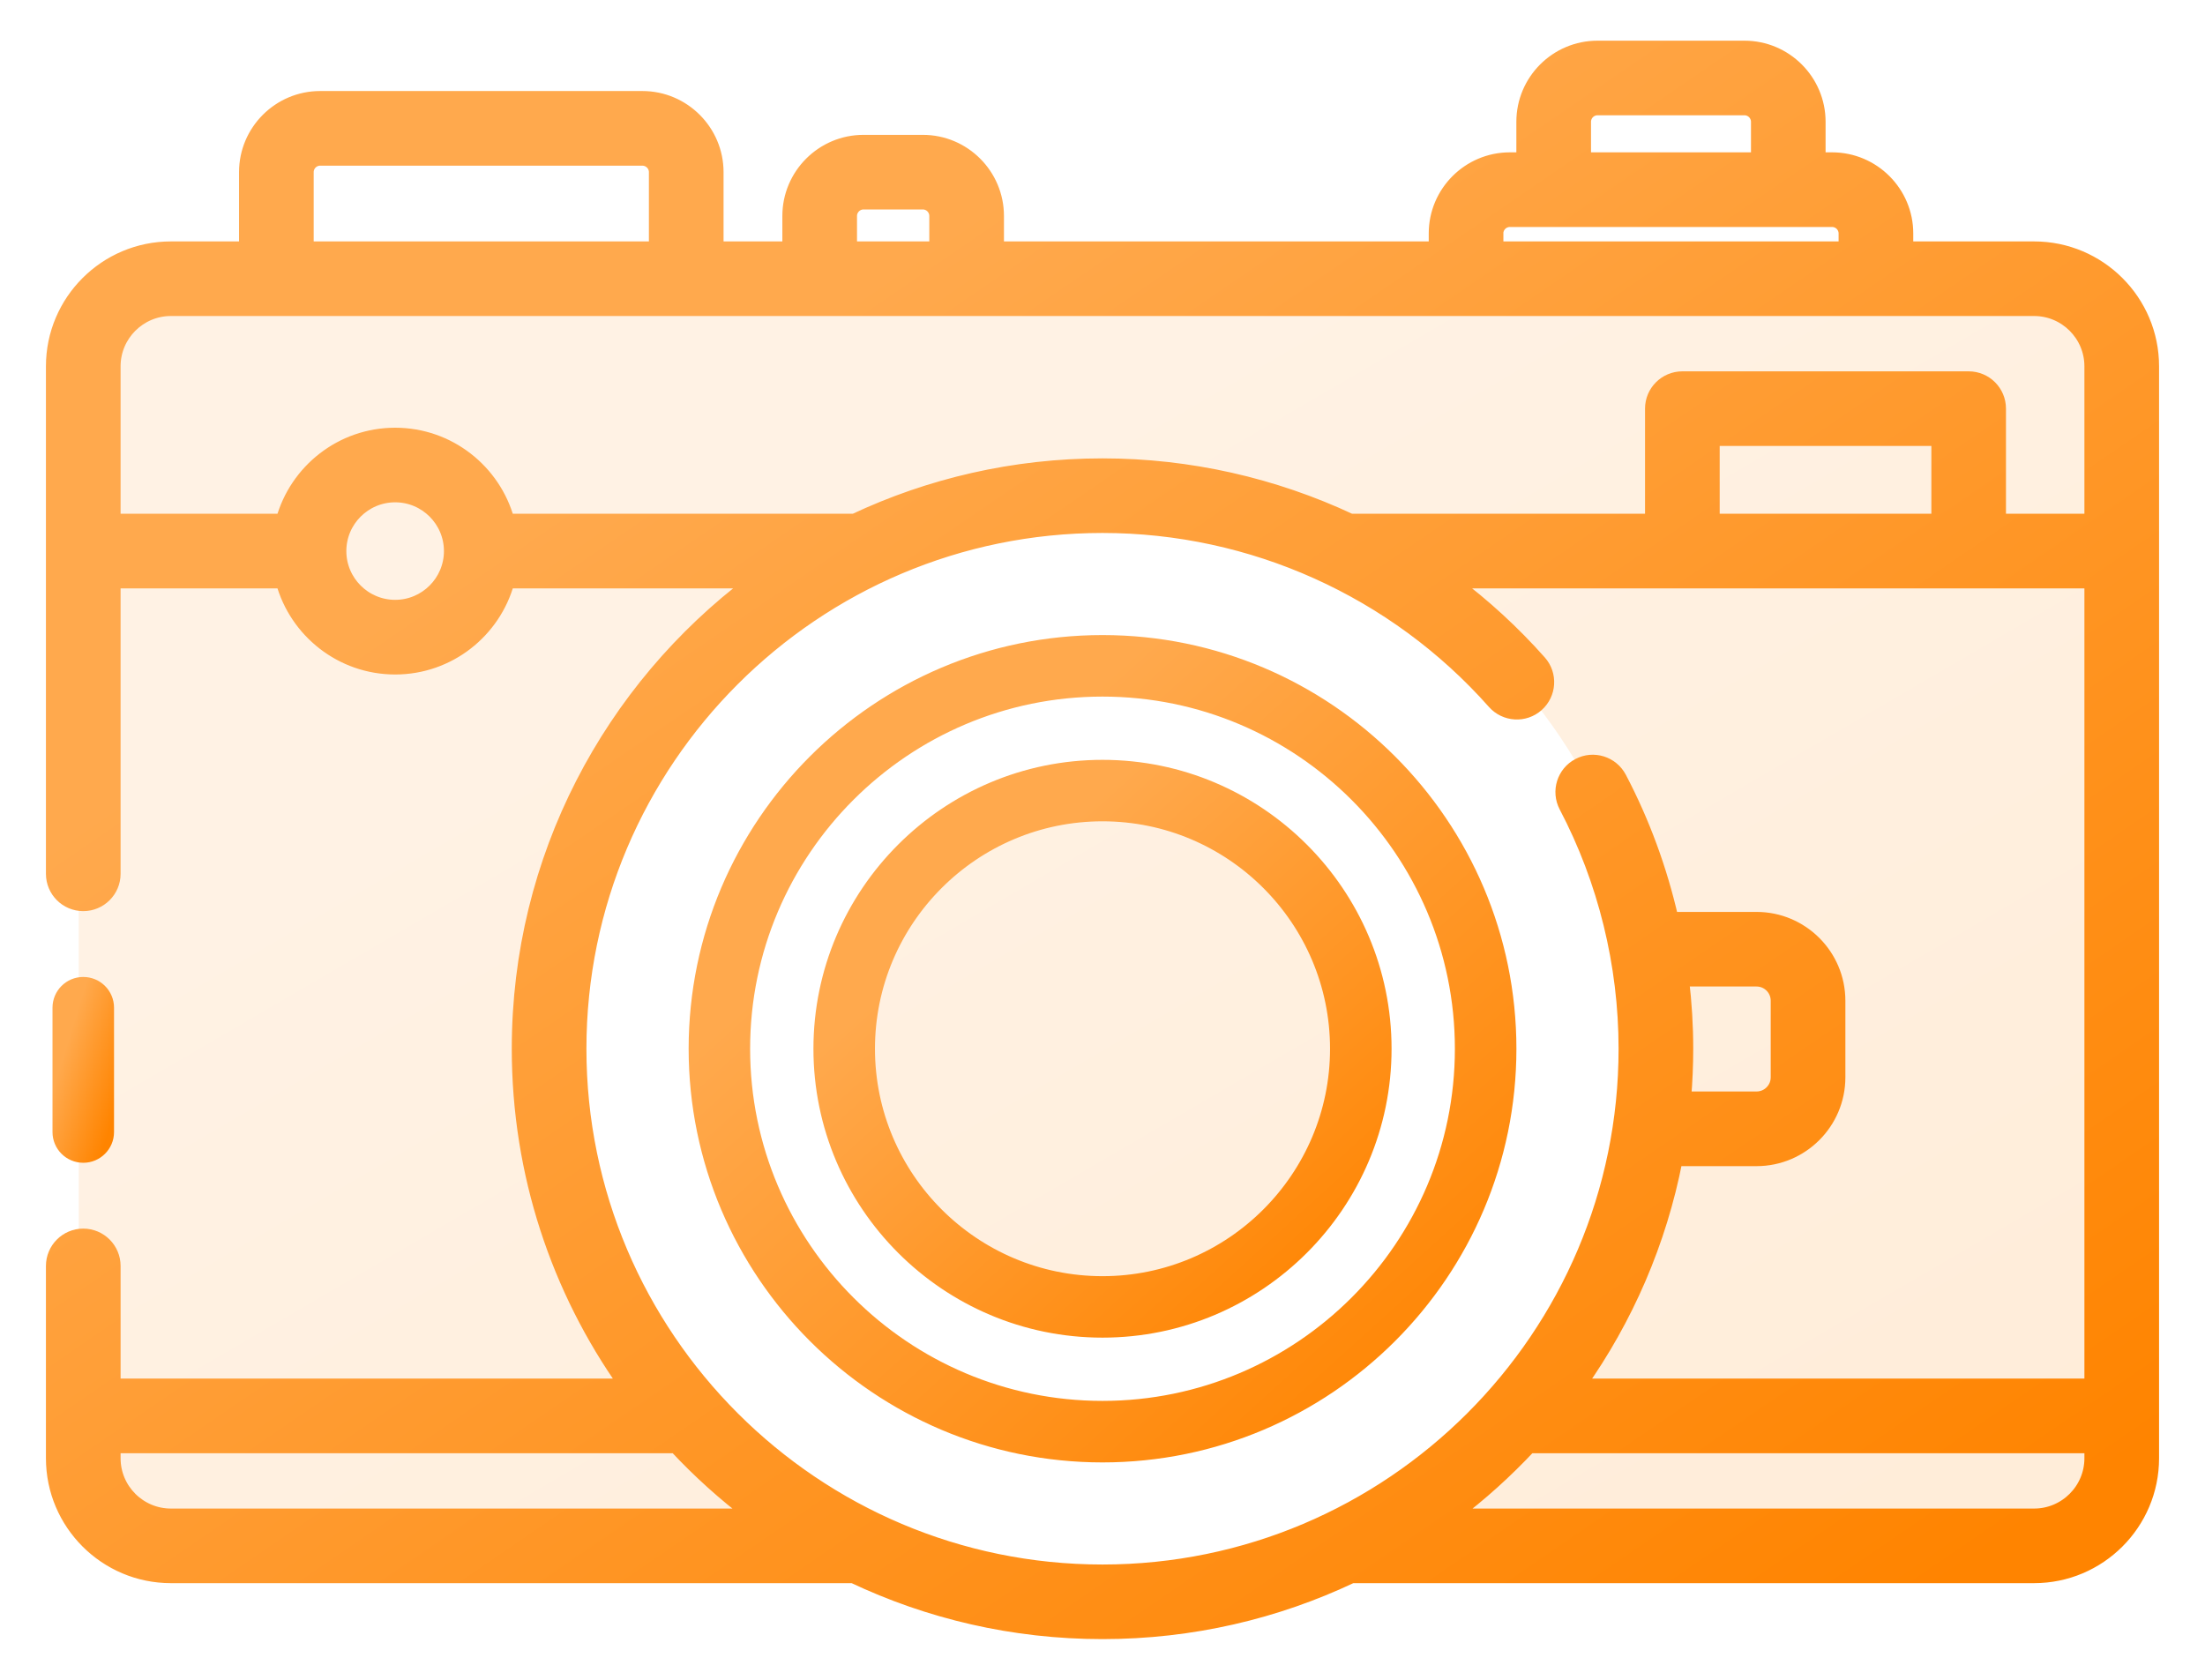
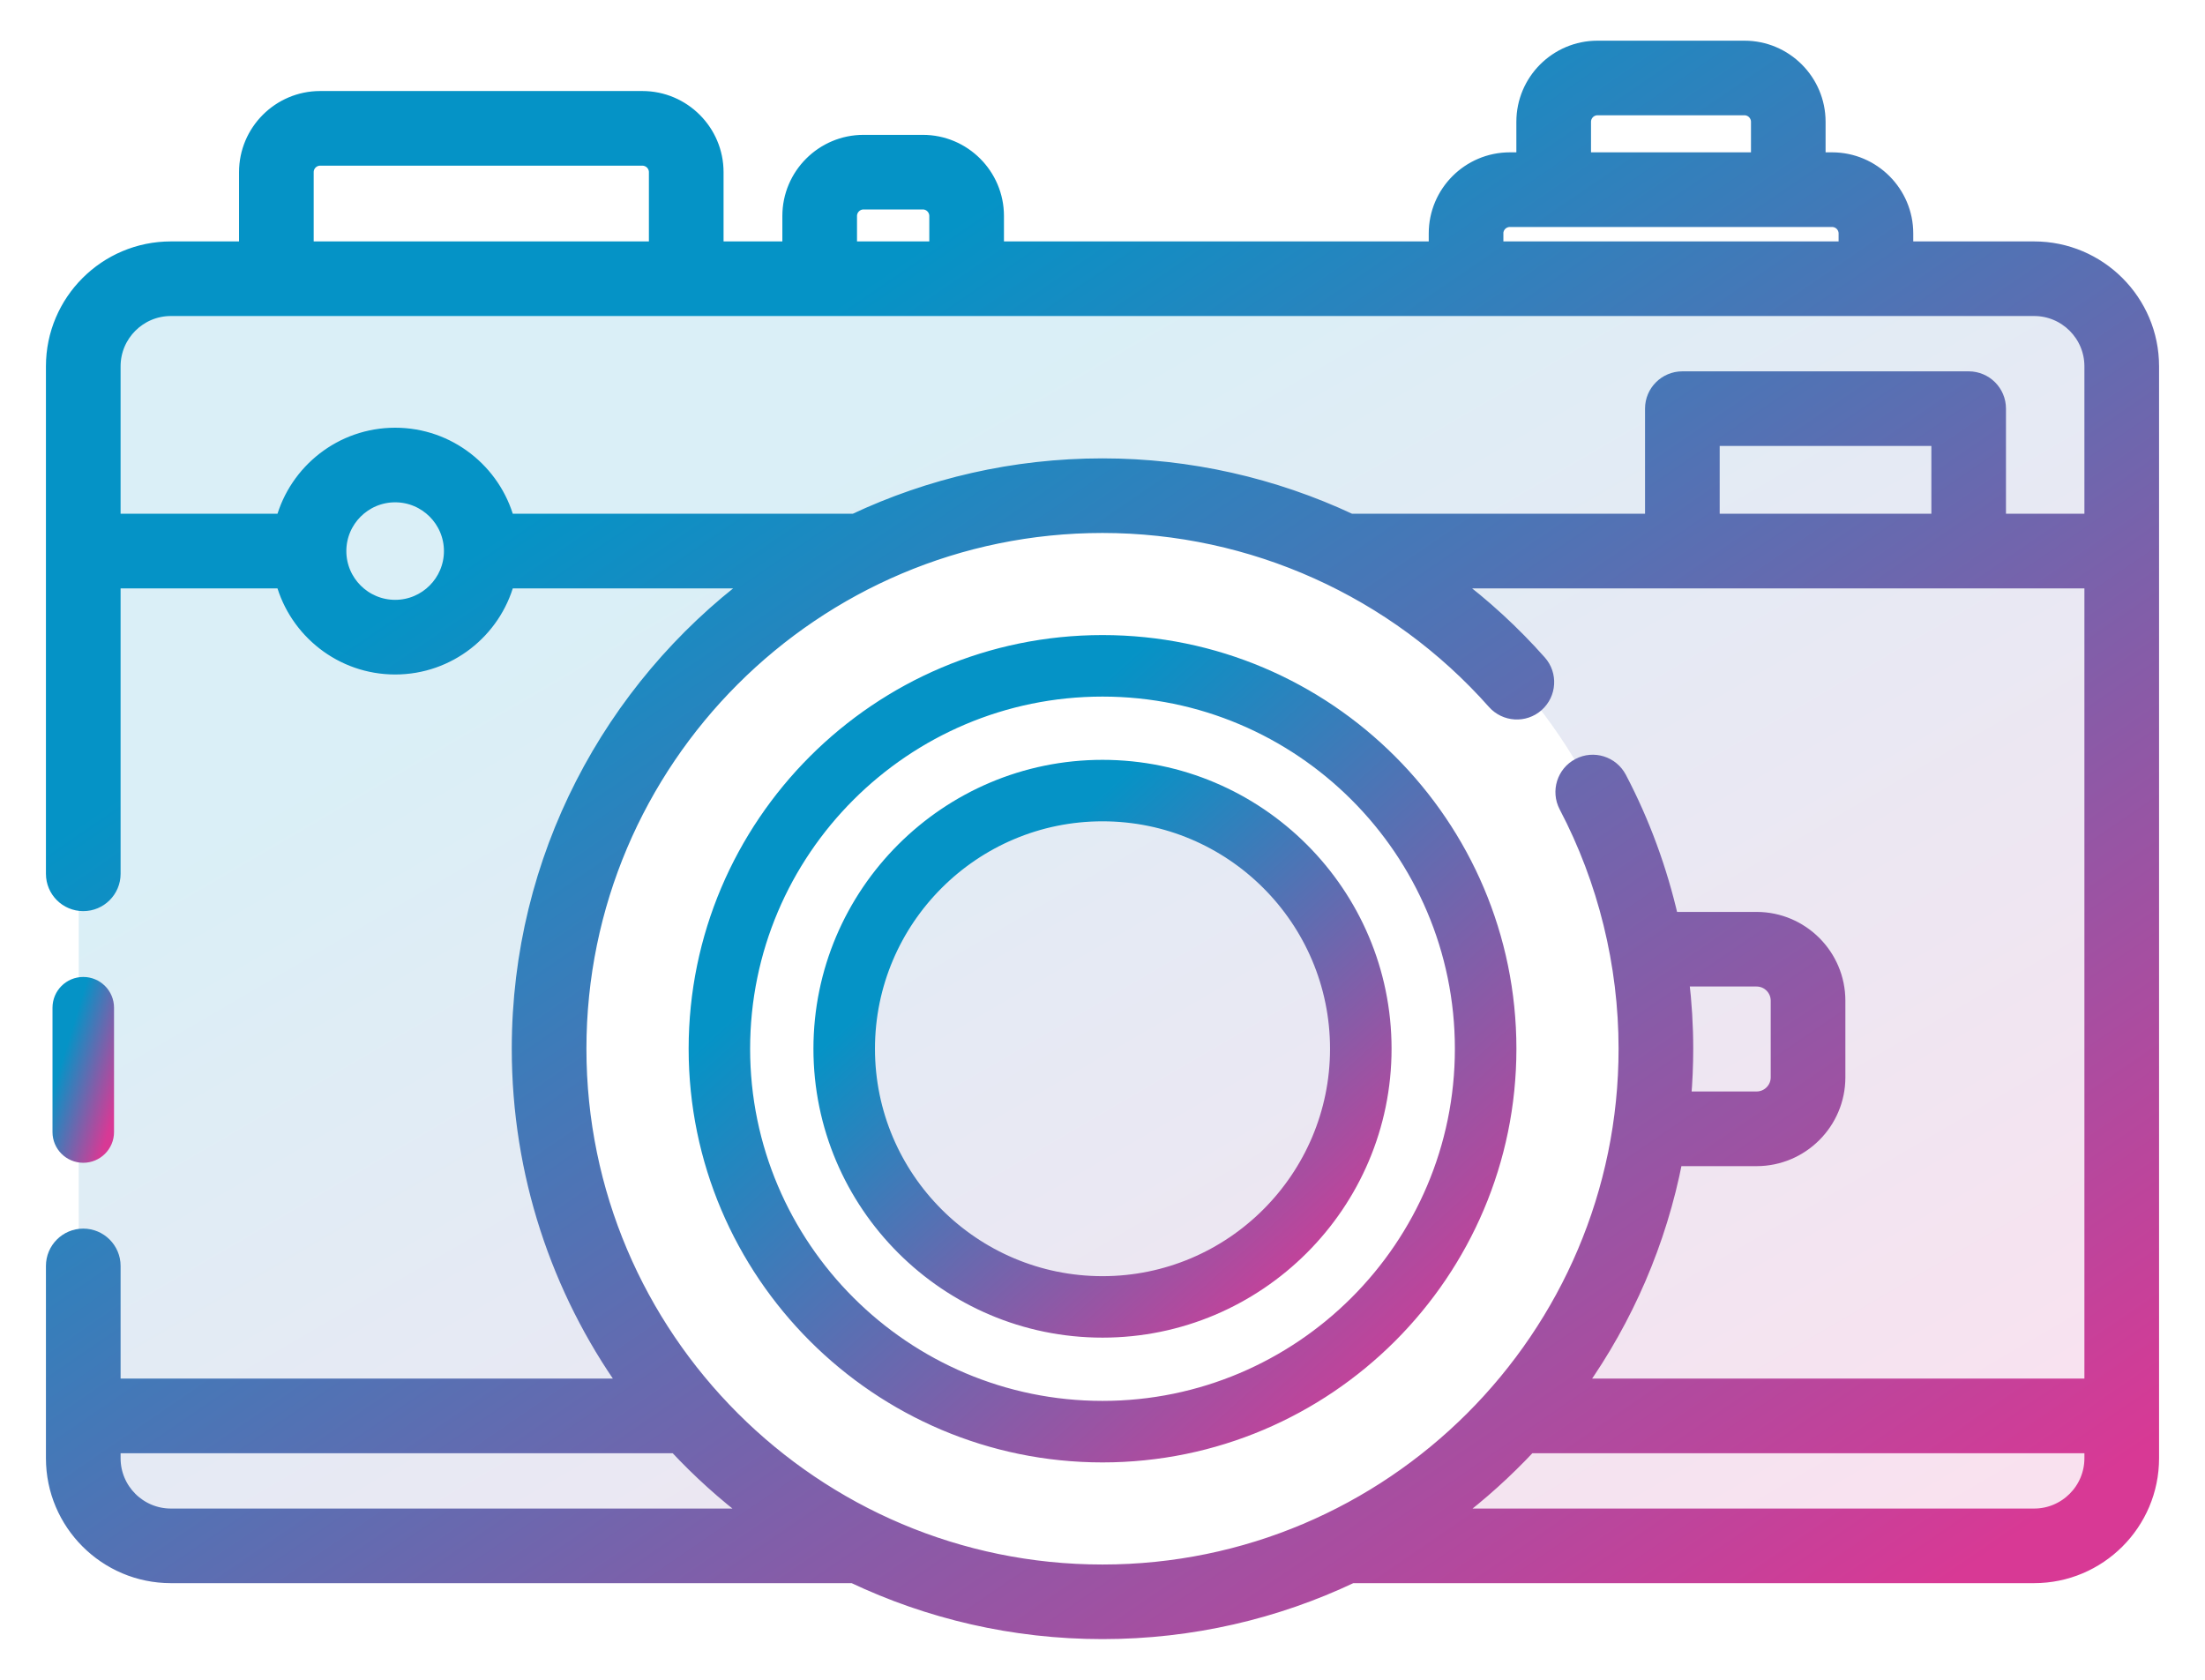
<svg xmlns="http://www.w3.org/2000/svg" width="42" height="32" viewBox="0 0 42 32" fill="none">
  <path opacity="0.15" fill-rule="evenodd" clip-rule="evenodd" d="M1.5 6.898C1.5 5.794 2.395 4.898 3.5 4.898H38.3C39.405 4.898 40.3 5.794 40.3 6.898V27.887C40.3 28.992 39.405 29.887 38.3 29.887H24.211C28.439 28.531 31.5 24.569 31.5 19.892C31.5 14.095 26.799 9.396 21 9.396C15.201 9.396 10.5 14.095 10.5 19.892C10.5 24.569 13.561 28.531 17.789 29.887H3.5C2.395 29.887 1.5 28.992 1.5 27.887V6.898ZM21 24.889C23.761 24.889 26 22.652 26 19.892C26 17.131 23.761 14.894 21 14.894C18.239 14.894 16 17.131 16 19.892C16 22.652 18.239 24.889 21 24.889Z" fill="url(#paint0_linear)" />
  <path d="M2.047 21.566C2.047 21.82 1.84 22.026 1.586 22.026C1.331 22.026 1.125 21.82 1.125 21.566V19.197C1.125 18.942 1.331 18.736 1.586 18.736C1.84 18.736 2.047 18.942 2.047 19.197V21.566Z" fill="url(#paint1_linear)" stroke="url(#paint2_linear)" stroke-width="0.25" />
  <path d="M38.745 4.724H36.318V4.447C36.318 3.665 35.681 3.027 34.897 3.027H34.648V2.32C34.648 1.537 34.011 0.9 33.228 0.9H30.428C29.645 0.9 29.008 1.537 29.008 2.32V3.027H28.759C27.976 3.027 27.339 3.664 27.339 4.447V4.724H18.998V4.114C18.998 3.331 18.361 2.694 17.578 2.694H16.448C15.665 2.694 15.027 3.331 15.027 4.114V4.724H13.657V3.279C13.657 2.497 13.019 1.859 12.236 1.859H6.098C5.315 1.859 4.678 2.497 4.678 3.279V4.724H3.255C2.012 4.724 1 5.735 1 6.978V16.646C1 16.97 1.262 17.232 1.586 17.232C1.909 17.232 2.172 16.97 2.172 16.646V11.084H5.379C5.637 12.028 6.502 12.724 7.527 12.724C8.552 12.724 9.416 12.028 9.674 11.084H14.328C11.625 13.115 9.873 16.346 9.873 19.978C9.873 22.363 10.628 24.575 11.912 26.387H2.172V24.116C2.172 23.793 1.909 23.53 1.586 23.53C1.262 23.53 1 23.793 1 24.116V27.78C1 29.023 2.012 30.034 3.255 30.034H16.249C17.691 30.717 19.301 31.1 21 31.1C22.699 31.1 24.31 30.717 25.752 30.033C25.757 30.033 25.761 30.034 25.766 30.034H38.745C39.988 30.034 41 29.023 41 27.78V6.978C41 5.735 39.988 4.724 38.745 4.724ZM30.18 2.32C30.18 2.183 30.291 2.071 30.429 2.071H33.228C33.365 2.071 33.477 2.183 33.477 2.32V3.027H30.18V2.32H30.18ZM28.51 4.447C28.51 4.31 28.622 4.199 28.759 4.199H34.897C35.034 4.199 35.146 4.31 35.146 4.447V4.724H28.511V4.447H28.51ZM16.199 4.114C16.199 3.977 16.311 3.865 16.448 3.865H17.578C17.715 3.865 17.826 3.977 17.826 4.114V4.724H16.199V4.114ZM5.85 3.279C5.85 3.142 5.961 3.031 6.098 3.031H12.236C12.373 3.031 12.485 3.142 12.485 3.279V4.724H5.85V3.279ZM7.527 11.552C6.945 11.552 6.472 11.079 6.472 10.498C6.472 9.917 6.945 9.444 7.527 9.444C8.108 9.444 8.581 9.917 8.581 10.498C8.581 11.079 8.108 11.552 7.527 11.552ZM9.674 9.912C9.416 8.969 8.552 8.273 7.527 8.273C6.501 8.273 5.637 8.969 5.379 9.912H2.172V6.978C2.172 6.381 2.658 5.895 3.255 5.895H38.745C39.342 5.895 39.828 6.381 39.828 6.978V9.912H38.084V7.784C38.084 7.461 37.822 7.199 37.498 7.199H32.045C31.722 7.199 31.459 7.461 31.459 7.784V9.912H25.727C24.263 9.226 22.651 8.857 21 8.857C19.31 8.857 17.707 9.236 16.271 9.912H9.674ZM32.631 9.912V8.37H36.913V9.912H32.631ZM3.255 28.863C2.658 28.863 2.172 28.377 2.172 27.78V27.559H12.867C13.31 28.034 13.794 28.471 14.314 28.863H3.255ZM11.045 19.979C11.045 14.492 15.511 10.028 21 10.028C23.847 10.028 26.564 11.251 28.454 13.384C28.669 13.626 29.039 13.649 29.281 13.434C29.523 13.219 29.546 12.849 29.331 12.607C28.828 12.04 28.273 11.531 27.676 11.084H39.828V26.387H30.088C30.983 25.123 31.62 23.665 31.925 22.09H33.458C34.322 22.09 35.025 21.387 35.025 20.523V19.064C35.025 18.2 34.322 17.497 33.458 17.497H31.845C31.632 16.565 31.301 15.661 30.857 14.816C30.706 14.53 30.352 14.419 30.066 14.57C29.779 14.72 29.669 15.074 29.819 15.361C30.562 16.775 30.955 18.372 30.955 19.979C30.955 25.465 26.489 29.929 21 29.929C15.511 29.929 11.045 25.465 11.045 19.979ZM32.048 18.668H33.458C33.676 18.668 33.853 18.845 33.853 19.063V20.523C33.853 20.741 33.676 20.918 33.458 20.918H32.087C32.113 20.608 32.127 20.295 32.127 19.978C32.127 19.54 32.1 19.102 32.048 18.668ZM38.745 28.863H27.686C28.206 28.471 28.69 28.034 29.134 27.559H39.828V27.78C39.828 28.377 39.342 28.863 38.745 28.863Z" fill="url(#paint3_linear)" stroke="url(#paint4_linear)" stroke-width="0.25" />
  <path d="M13.242 19.979C13.242 15.702 16.722 12.223 21 12.223C25.278 12.223 28.759 15.702 28.759 19.979C28.759 24.255 25.278 27.734 21 27.734C16.722 27.734 13.242 24.255 13.242 19.979ZM14.163 19.979C14.163 23.747 17.23 26.812 21 26.812C24.77 26.812 27.837 23.747 27.837 19.979C27.837 16.21 24.77 13.145 21 13.145C17.23 13.145 14.163 16.21 14.163 19.979Z" fill="url(#paint5_linear)" stroke="url(#paint6_linear)" stroke-width="0.25" />
  <path d="M15.619 19.979C15.619 17.013 18.033 14.6 21 14.6C23.967 14.6 26.381 17.013 26.381 19.979C26.381 22.944 23.967 25.357 21 25.357C18.033 25.357 15.619 22.944 15.619 19.979ZM16.541 19.979C16.541 22.436 18.541 24.436 21 24.436C23.459 24.436 25.459 22.436 25.459 19.979C25.459 17.52 23.459 15.521 21 15.521C18.541 15.521 16.541 17.52 16.541 19.979Z" fill="url(#paint7_linear)" stroke="url(#paint8_linear)" stroke-width="0.25" />
  <defs>
    <linearGradient id="paint0_linear" x1="3.699" y1="4.898" x2="22.569" y2="37.252" gradientUnits="userSpaceOnUse">
-       <stop offset="0.259" stop-color="#FFA94D" />
-       <stop offset="1" stop-color="#FF8400" />
+       <stop offset="0.259" stop-color="#0593C6" />
+       <stop offset="1" stop-color="#D83995" />
    </linearGradient>
    <linearGradient id="paint1_linear" x1="1.177" y1="18.736" x2="2.789" y2="19.235" gradientUnits="userSpaceOnUse">
-       <stop offset="0.259" stop-color="#FFA94D" />
-       <stop offset="1" stop-color="#FF8400" />
+       <stop offset="0.259" stop-color="#0593C6" />
+       <stop offset="1" stop-color="#D83995" />
    </linearGradient>
    <linearGradient id="paint2_linear" x1="1.177" y1="18.736" x2="2.789" y2="19.235" gradientUnits="userSpaceOnUse">
-       <stop offset="0.259" stop-color="#FFA94D" />
-       <stop offset="1" stop-color="#FF8400" />
+       <stop offset="0.259" stop-color="#0593C6" />
+       <stop offset="1" stop-color="#D83995" />
    </linearGradient>
    <linearGradient id="paint3_linear" x1="3.267" y1="0.9" x2="27.682" y2="36.609" gradientUnits="userSpaceOnUse">
-       <stop offset="0.259" stop-color="#FFA94D" />
-       <stop offset="1" stop-color="#FF8400" />
+       <stop offset="0.259" stop-color="#0593C6" />
+       <stop offset="1" stop-color="#D83995" />
    </linearGradient>
    <linearGradient id="paint4_linear" x1="3.267" y1="0.9" x2="27.682" y2="36.609" gradientUnits="userSpaceOnUse">
-       <stop offset="0.259" stop-color="#FFA94D" />
-       <stop offset="1" stop-color="#FF8400" />
+       <stop offset="0.259" stop-color="#0593C6" />
+       <stop offset="1" stop-color="#D83995" />
    </linearGradient>
    <linearGradient id="paint5_linear" x1="14.121" y1="12.223" x2="27.511" y2="27.015" gradientUnits="userSpaceOnUse">
-       <stop offset="0.259" stop-color="#FFA94D" />
-       <stop offset="1" stop-color="#FF8400" />
+       <stop offset="0.259" stop-color="#0593C6" />
+       <stop offset="1" stop-color="#D83995" />
    </linearGradient>
    <linearGradient id="paint6_linear" x1="14.121" y1="12.223" x2="27.511" y2="27.015" gradientUnits="userSpaceOnUse">
-       <stop offset="0.259" stop-color="#FFA94D" />
-       <stop offset="1" stop-color="#FF8400" />
+       <stop offset="0.259" stop-color="#0593C6" />
+       <stop offset="1" stop-color="#D83995" />
    </linearGradient>
    <linearGradient id="paint7_linear" x1="16.229" y1="14.6" x2="25.516" y2="24.859" gradientUnits="userSpaceOnUse">
-       <stop offset="0.259" stop-color="#FFA94D" />
-       <stop offset="1" stop-color="#FF8400" />
+       <stop offset="0.259" stop-color="#0593C6" />
+       <stop offset="1" stop-color="#D83995" />
    </linearGradient>
    <linearGradient id="paint8_linear" x1="16.229" y1="14.6" x2="25.516" y2="24.859" gradientUnits="userSpaceOnUse">
-       <stop offset="0.259" stop-color="#FFA94D" />
-       <stop offset="1" stop-color="#FF8400" />
+       <stop offset="0.259" stop-color="#0593C6" />
+       <stop offset="1" stop-color="#D83995" />
    </linearGradient>
  </defs>
</svg>
